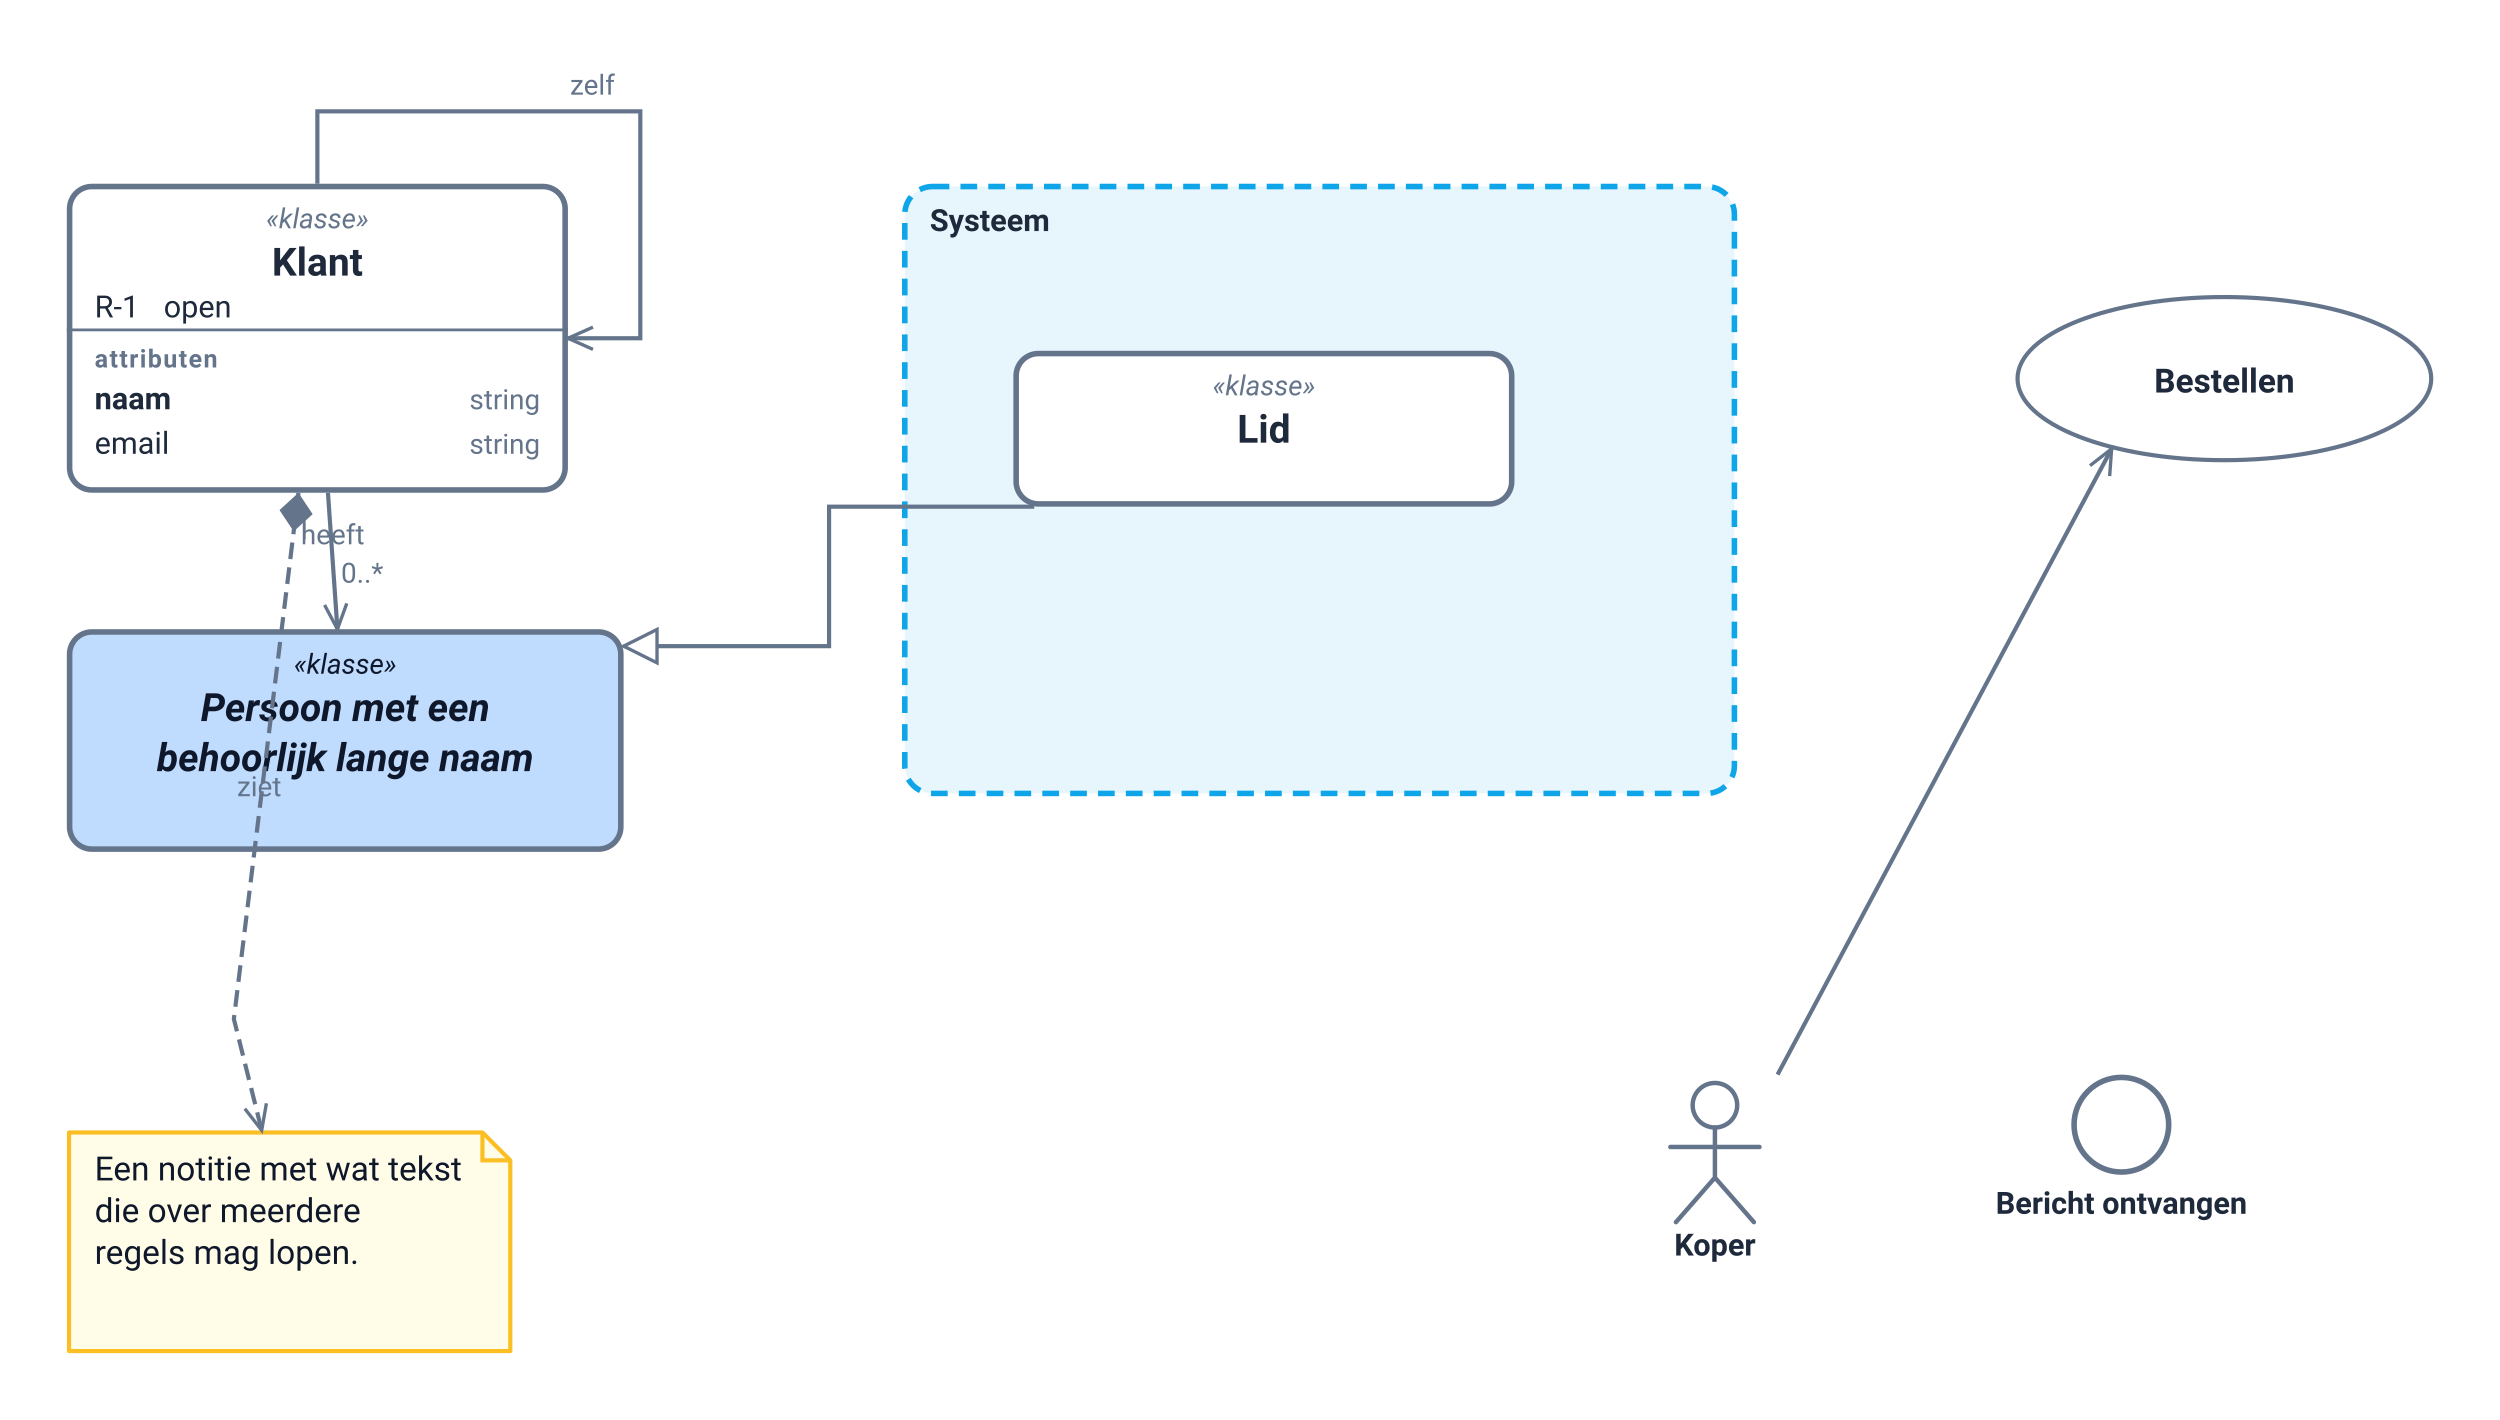
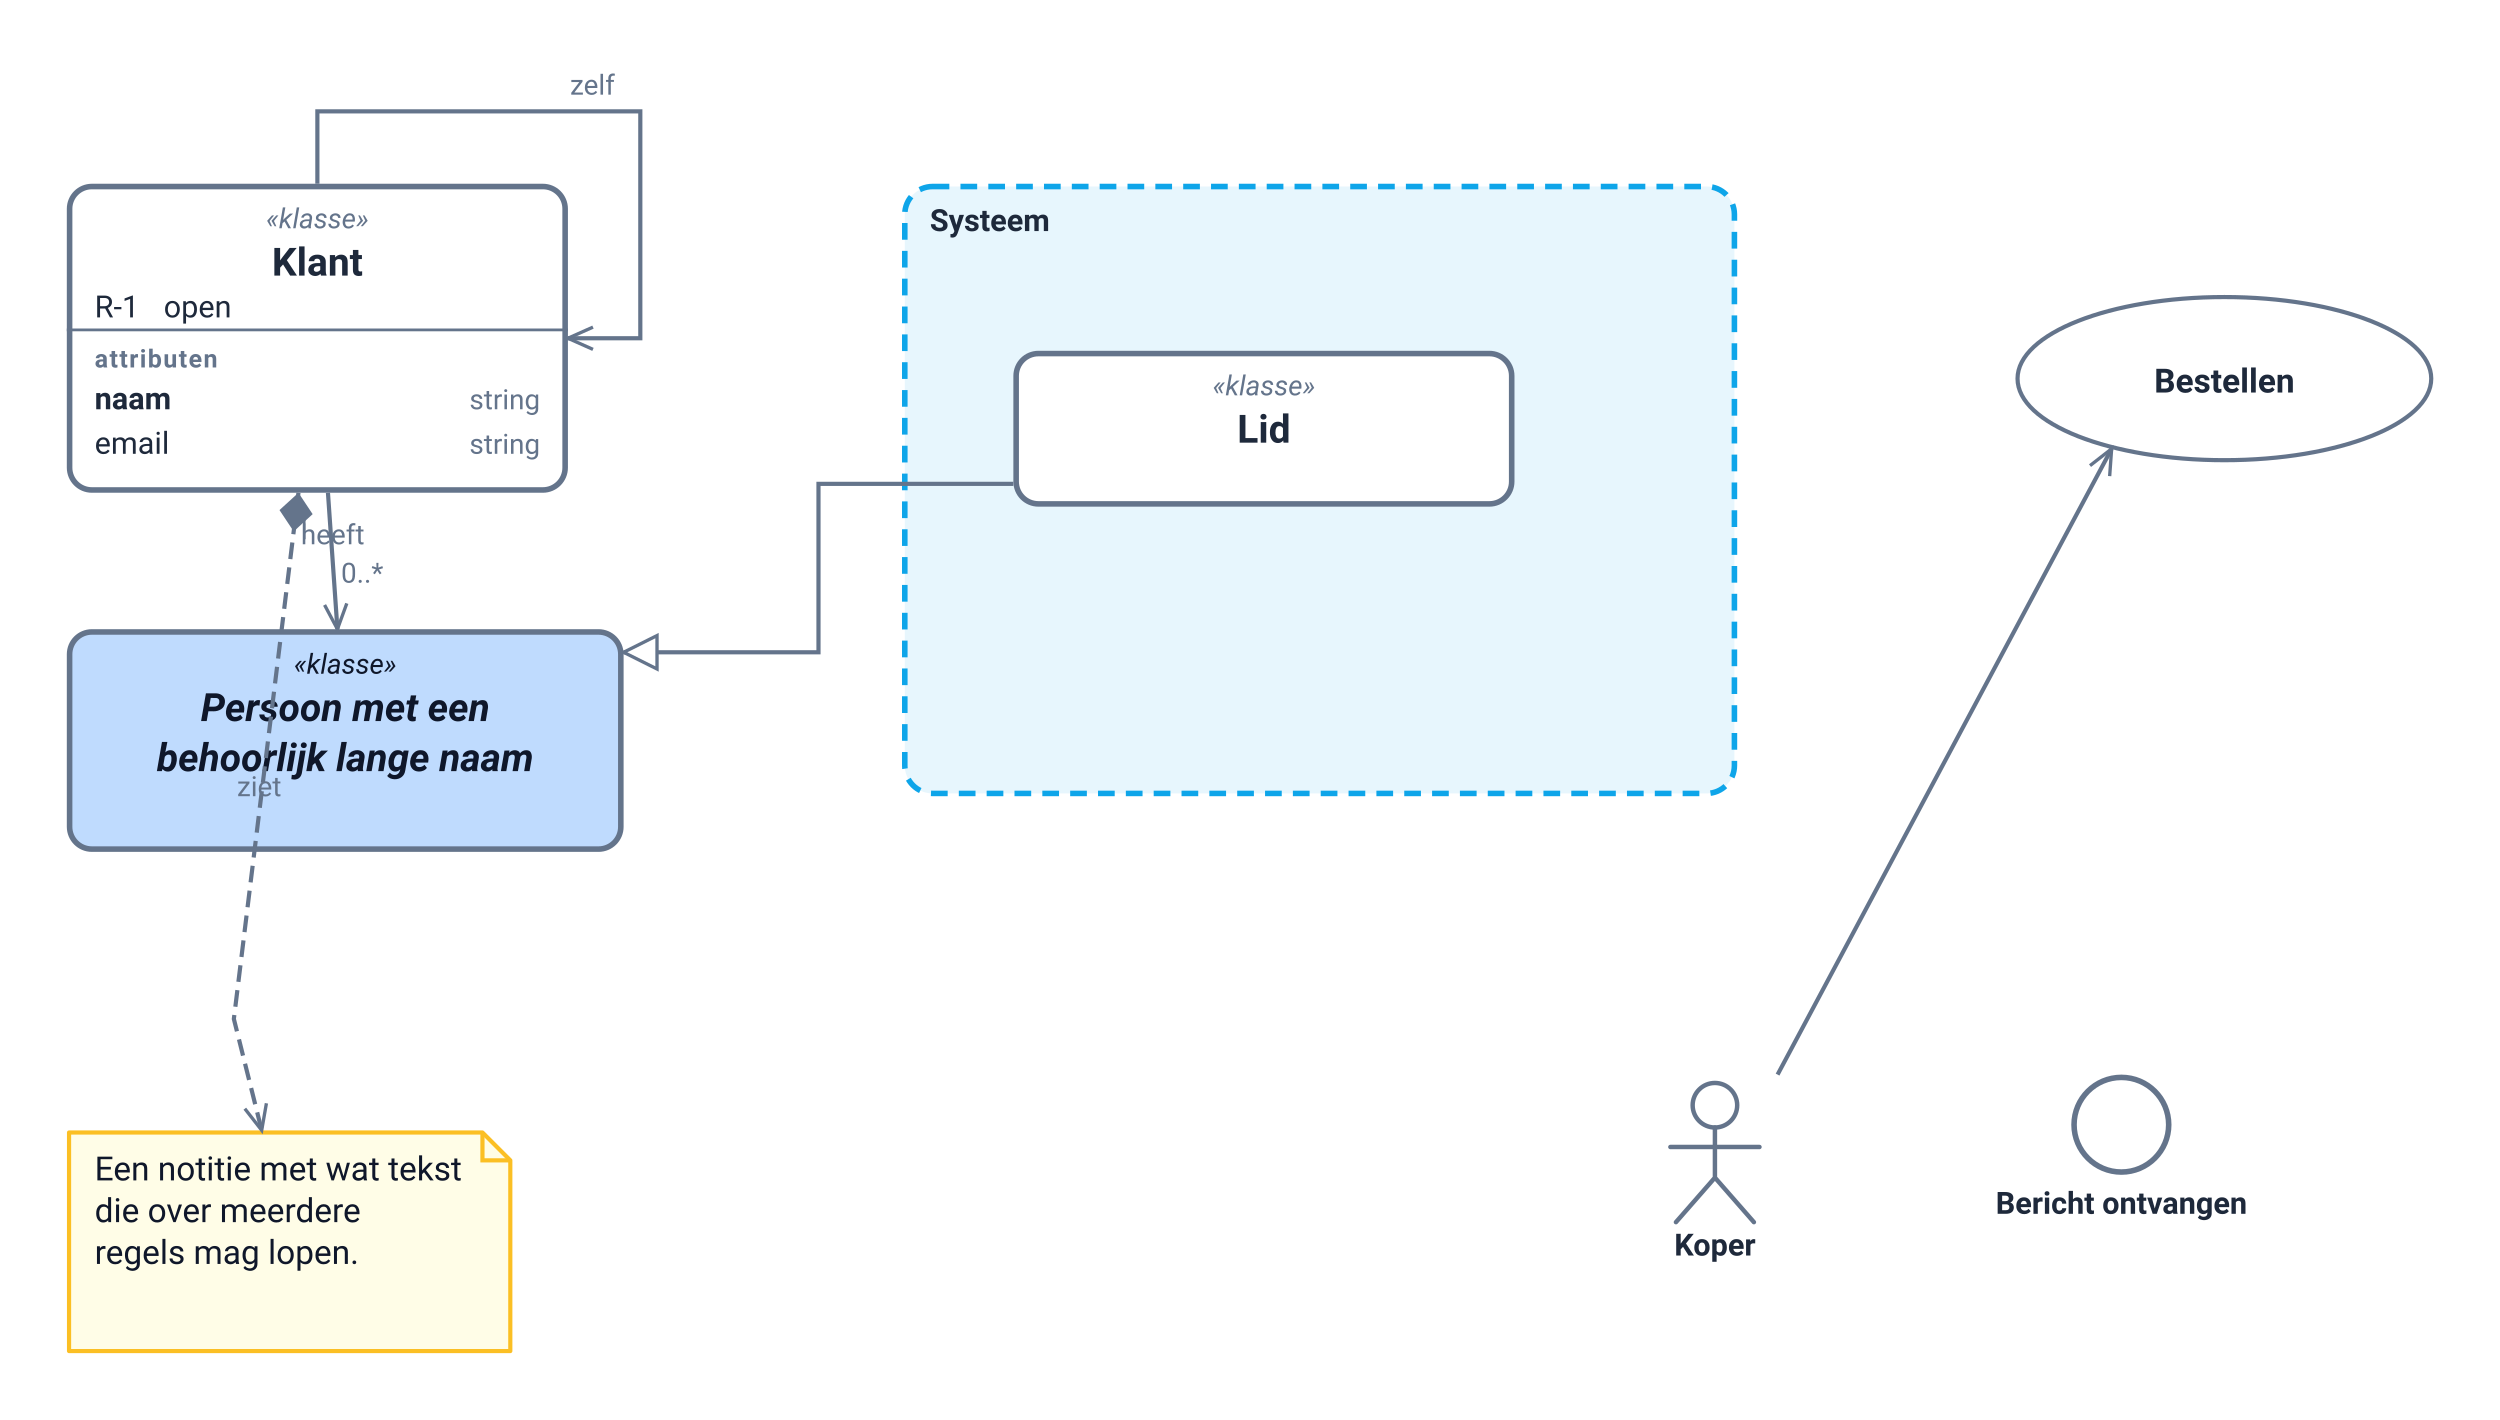
<svg xmlns="http://www.w3.org/2000/svg" viewBox="-24 -66 898 510" width="898" height="510" role="img" class="omnium-diagram" font-family="ui-sans-serif, system-ui, -apple-system, 'Segoe UI', Roboto, sans-serif" data-tekenaar="vol">
  <defs>
    <marker id="p-pijl-open-border64748b" markerWidth="12" markerHeight="10" refX="10" refY="5" orient="auto" markerUnits="userSpaceOnUse">
      <path d="M 1 1 L 10 5 L 1 9" fill="none" stroke="var(--diagram-border, #64748b)" stroke-width="1.2" />
    </marker>
    <marker id="p-driehoek-border64748b" markerWidth="14" markerHeight="14" refX="13" refY="7" orient="auto" markerUnits="userSpaceOnUse">
      <path d="M 1 1 L 13 7 L 1 13 Z" fill="var(--diagram-surface, #ffffff)" stroke="var(--diagram-border, #64748b)" stroke-width="1.2" />
    </marker>
    <marker id="p-ruit-border64748b-s" markerWidth="16" markerHeight="14" refX="15" refY="7" orient="auto-start-reverse" markerUnits="userSpaceOnUse">
      <path d="M 1 7 L 8 1 L 15 7 L 8 13 Z" fill="var(--diagram-border, #64748b)" />
    </marker>
  </defs>
  <g class="dc-voorkomens">
    <g class="dc-voorkomen" transform="translate(300 0)" data-element-id="kd" data-element-type="kader">
      <rect x="1" y="1" width="298" height="218" rx="10" fill="#0ea5e9" fill-opacity="0.1" stroke="#0ea5e9" stroke-width="2" stroke-dasharray="6 4" />
      <g class="dc-inhoud">
        <text x="10" y="17" text-anchor="start" font-size="11" font-weight="700" fill="var(--diagram-text, #1e293b)" data-dc-naam="">Systeem</text>
      </g>
    </g>
    <g class="dc-voorkomen" transform="translate(0 0)" data-element-id="k1" data-element-type="klasse">
      <rect x="1" y="1" width="178" height="109" rx="8" fill="var(--diagram-surface, #ffffff)" stroke="var(--diagram-border, #64748b)" stroke-width="2" />
      <g class="dc-inhoud">
        <text x="90" y="16" text-anchor="middle" font-size="10" font-style="italic" fill="var(--diagram-muted, #64748b)" data-dc-stereotype="">«klasse»</text>
        <text x="90" y="33" text-anchor="middle" font-size="14" font-weight="700" fill="var(--diagram-text, #1e293b)" data-dc-naam="">Klant</text>
        <text x="10" y="48" font-size="11" fill="var(--diagram-text, #1e293b)" data-dc-veld="reqId">R-1</text>
        <text x="34.8" y="48" font-size="11" fill="var(--diagram-text, #1e293b)">open</text>
        <line x1="0" y1="52.5" x2="180" y2="52.5" stroke="var(--diagram-border, #64748b)" stroke-width="1" />
        <text x="10" y="66" font-size="9" font-weight="600" letter-spacing="0.5" fill="var(--diagram-muted, #64748b)">attributen</text>
        <text x="10" y="81" font-size="11" fill="var(--diagram-text, #1e293b)" font-weight="700" data-dc-veld="attributen:0">naam</text>
        <text x="170" y="81" text-anchor="end" font-size="10" fill="var(--diagram-muted, #64748b)">string</text>
        <text x="10" y="97" font-size="11" fill="var(--diagram-text, #1e293b)" data-dc-veld="attributen:1">email</text>
        <text x="170" y="97" text-anchor="end" font-size="10" fill="var(--diagram-muted, #64748b)">string</text>
      </g>
    </g>
    <g class="dc-voorkomen" transform="translate(700 40)" data-element-id="u1" data-element-type="usecase">
      <ellipse cx="75" cy="30" rx="74.3" ry="29.3" fill="var(--diagram-surface, #ffffff)" stroke="var(--diagram-border, #64748b)" stroke-width="1.5" />
      <g class="dc-inhoud">
        <text x="75" y="35" text-anchor="middle" font-size="12" font-weight="700" fill="var(--diagram-text, #1e293b)" data-dc-naam="">Bestellen</text>
      </g>
    </g>
    <g class="dc-voorkomen" transform="translate(340 60)" data-element-id="k3" data-element-type="klasse">
      <rect x="1" y="1" width="178" height="54" rx="8" fill="var(--diagram-surface, #ffffff)" stroke="var(--diagram-border, #64748b)" stroke-width="2" />
      <g class="dc-inhoud">
        <text x="90" y="16" text-anchor="middle" font-size="10" font-style="italic" fill="var(--diagram-muted, #64748b)" data-dc-stereotype="">«klasse»</text>
        <text x="90" y="33" text-anchor="middle" font-size="14" font-weight="700" fill="var(--diagram-text, #1e293b)" data-dc-naam="">Lid</text>
      </g>
    </g>
    <g class="dc-voorkomen" transform="translate(0 160)" data-element-id="k2" data-element-type="klasse">
      <rect x="1" y="1" width="198" height="78" rx="8" fill="#bfdbfe" stroke="var(--diagram-border, #64748b)" stroke-width="2" />
      <g class="dc-inhoud">
        <text x="100" y="16" text-anchor="middle" font-size="10" font-style="italic" fill="#0f172a" data-dc-stereotype="">«klasse»</text>
        <text x="100" y="33" text-anchor="middle" font-size="14" font-weight="700" font-style="italic" fill="#0f172a" data-dc-naam="">Persoon met een</text>
        <text x="100" y="51" text-anchor="middle" font-size="14" font-weight="700" font-style="italic" fill="#0f172a">behoorlijk lange naam</text>
      </g>
    </g>
    <g class="dc-voorkomen" transform="translate(560 320)" data-element-id="a1" data-element-type="actor">
      <g>
        <circle cx="32" cy="11" r="8" fill="var(--diagram-surface, #ffffff)" stroke="var(--diagram-border, #64748b)" stroke-width="1.6" />
        <path d="M 32 19 V 37 M 16 26 H 48 M 32 37 L 18 53 M 32 37 L 46 53" fill="none" stroke="var(--diagram-border, #64748b)" stroke-width="1.6" stroke-linecap="round" />
      </g>
      <g class="dc-inhoud">
        <text x="32" y="65" text-anchor="middle" font-size="11" font-weight="700" fill="var(--diagram-text, #1e293b)" data-dc-naam="">Koper</text>
      </g>
    </g>
    <g class="dc-voorkomen" transform="translate(720 320)" data-element-id="e1" data-element-type="event">
      <g>
        <circle cx="18" cy="18" r="17" fill="var(--diagram-surface, #ffffff)" stroke="var(--diagram-border, #64748b)" stroke-width="2" />
      </g>
      <text class="dc-buitenlabel" x="18" y="50" text-anchor="middle" font-size="11" font-weight="600" fill="var(--diagram-text, #1e293b)" data-dc-naam="">Bericht ontvangen</text>
    </g>
    <g class="dc-voorkomen" transform="translate(0 340)" data-element-id="n1" data-element-type="notitie">
      <g>
        <path d="M 0.8 0.8 H 149.3 L 159.3 10.8 V 79.3 H 0.8 Z" fill="#fffde7" stroke="#fbbf24" stroke-width="1.5" stroke-linejoin="round" />
        <path d="M 149.3 0.8 V 10.8 H 159.3" fill="none" stroke="#fbbf24" stroke-width="1.5" />
      </g>
      <g class="dc-inhoud">
        <text x="10" y="18" font-size="12" fill="#0f172a" text-anchor="start">Een notitie met wat tekst</text>
        <text x="10" y="33" font-size="12" fill="#0f172a" text-anchor="start">die over meerdere</text>
        <text x="10" y="48" font-size="12" fill="#0f172a" text-anchor="start">regels mag lopen.</text>
      </g>
    </g>
  </g>
  <g class="dc-lijnen">
    <path class="dc-lijn" data-connector-id="c1" d="M 93.8 111 L 97.2 160" fill="none" stroke="var(--diagram-border, #64748b)" stroke-width="1.5" marker-end="url(#p-pijl-open-border64748b)" />
    <text x="85" y="127.7" text-anchor="middle" font-size="10" fill="var(--diagram-muted, #64748b)">1</text>
    <text x="106.1" y="143.3" text-anchor="middle" font-size="10" fill="var(--diagram-muted, #64748b)">0..*</text>
    <text x="95.5" y="129.5" text-anchor="middle" font-size="10" fill="var(--diagram-muted, #64748b)" data-dc-veld="connector:c1:naam">heeft</text>
-     <path class="dc-lijn" data-connector-id="c2" d="M 347.5 116 L 335.5 116 L 273.8 116 L 273.8 166.1 L 212 166.1 L 200 166.1" fill="none" stroke="var(--diagram-border, #64748b)" stroke-width="1.5" marker-end="url(#p-driehoek-border64748b)" />
+     <path class="dc-lijn" data-connector-id="c2" d="M 340 107.8 L 328 107.8 L 270 107.8 L 270 168.3 L 212 168.3 L 200 168.3" fill="none" stroke="var(--diagram-border, #64748b)" stroke-width="1.5" marker-end="url(#p-driehoek-border64748b)" />
    <path class="dc-lijn" data-connector-id="c4" d="M 83.2 111 L 60 300 L 70 340" fill="none" stroke="var(--diagram-border, #64748b)" stroke-width="1.5" stroke-dasharray="6 3" marker-end="url(#p-pijl-open-border64748b)" marker-start="url(#p-ruit-border64748b-s)" />
    <text x="69.1" y="220" text-anchor="middle" font-size="10" fill="var(--diagram-muted, #64748b)" data-dc-veld="connector:c4:naam">ziet</text>
    <path class="dc-lijn" data-connector-id="c5" d="M 90 0 L 90 -26 L 206 -26 L 206 55.5 L 180 55.5" fill="none" stroke="var(--diagram-border, #64748b)" stroke-width="1.5" marker-end="url(#p-pijl-open-border64748b)" />
    <text x="188.8" y="-32" text-anchor="middle" font-size="10" fill="var(--diagram-muted, #64748b)" data-dc-veld="connector:c5:naam">zelf</text>
    <path class="dc-lijn" data-connector-id="c6" d="M 614.5 320 L 734.5 95.2" fill="none" stroke="var(--diagram-border, #64748b)" stroke-width="1.5" marker-end="url(#p-pijl-open-border64748b)" />
  </g>
</svg>
